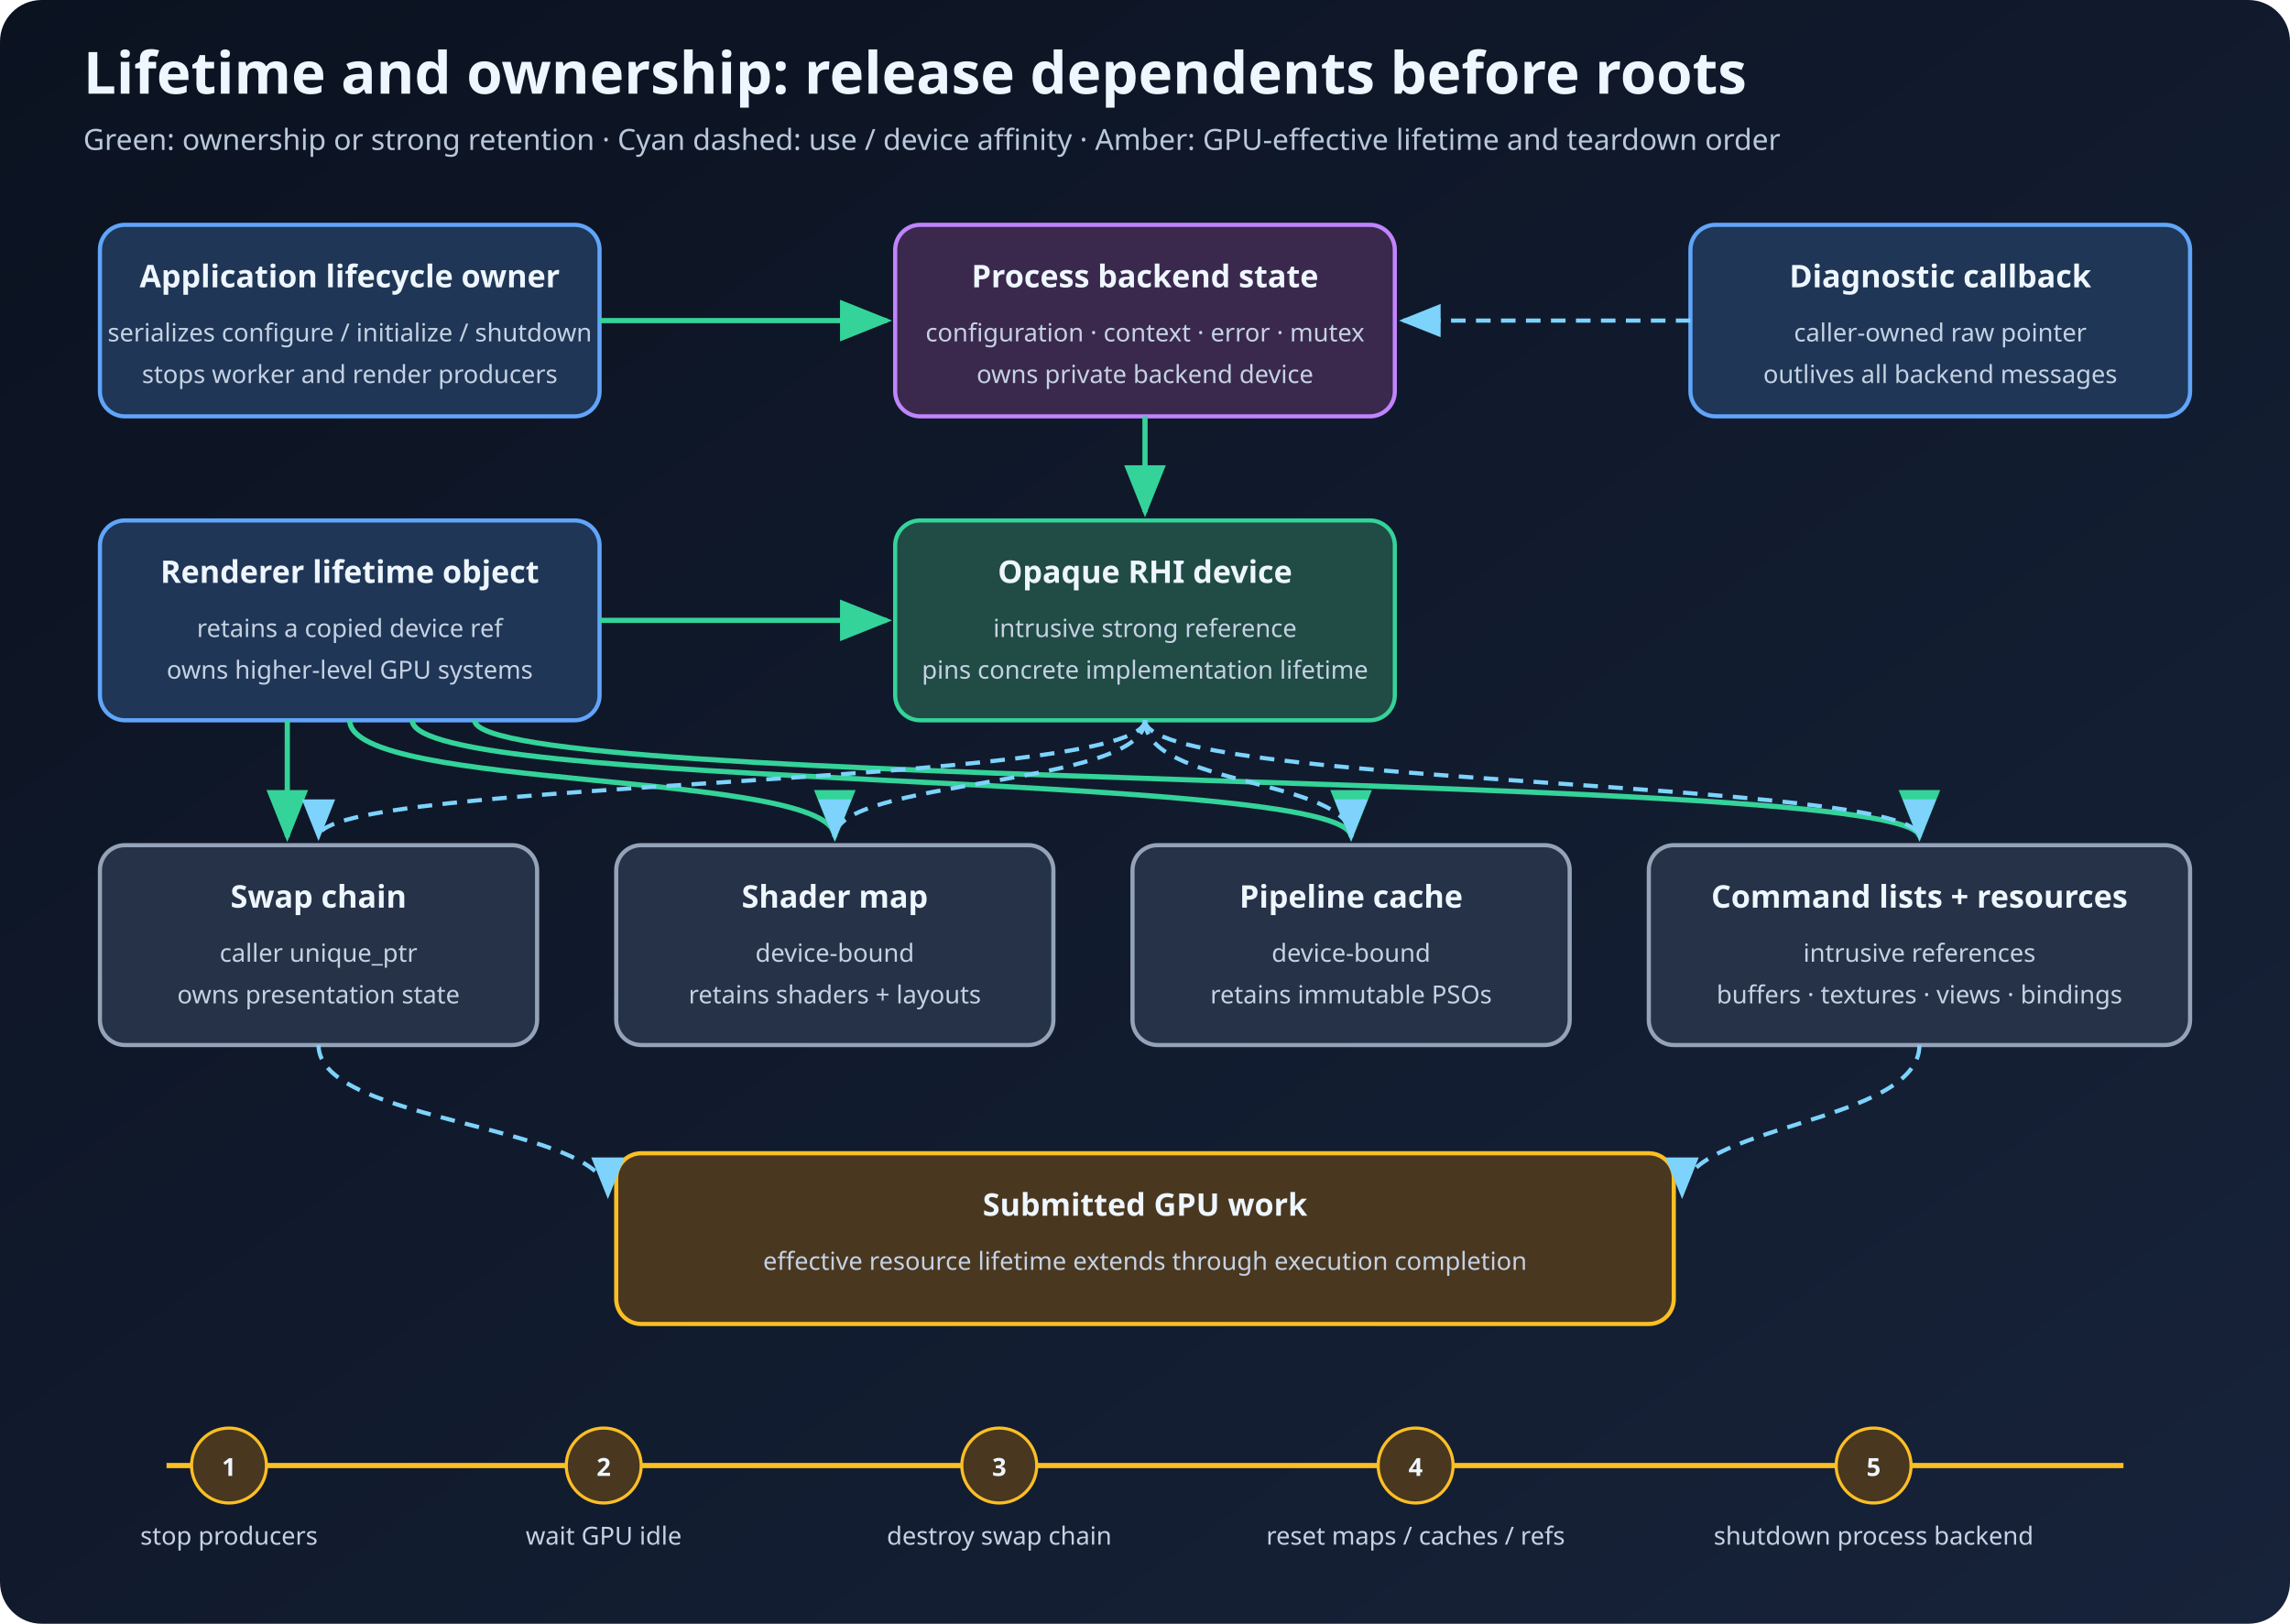
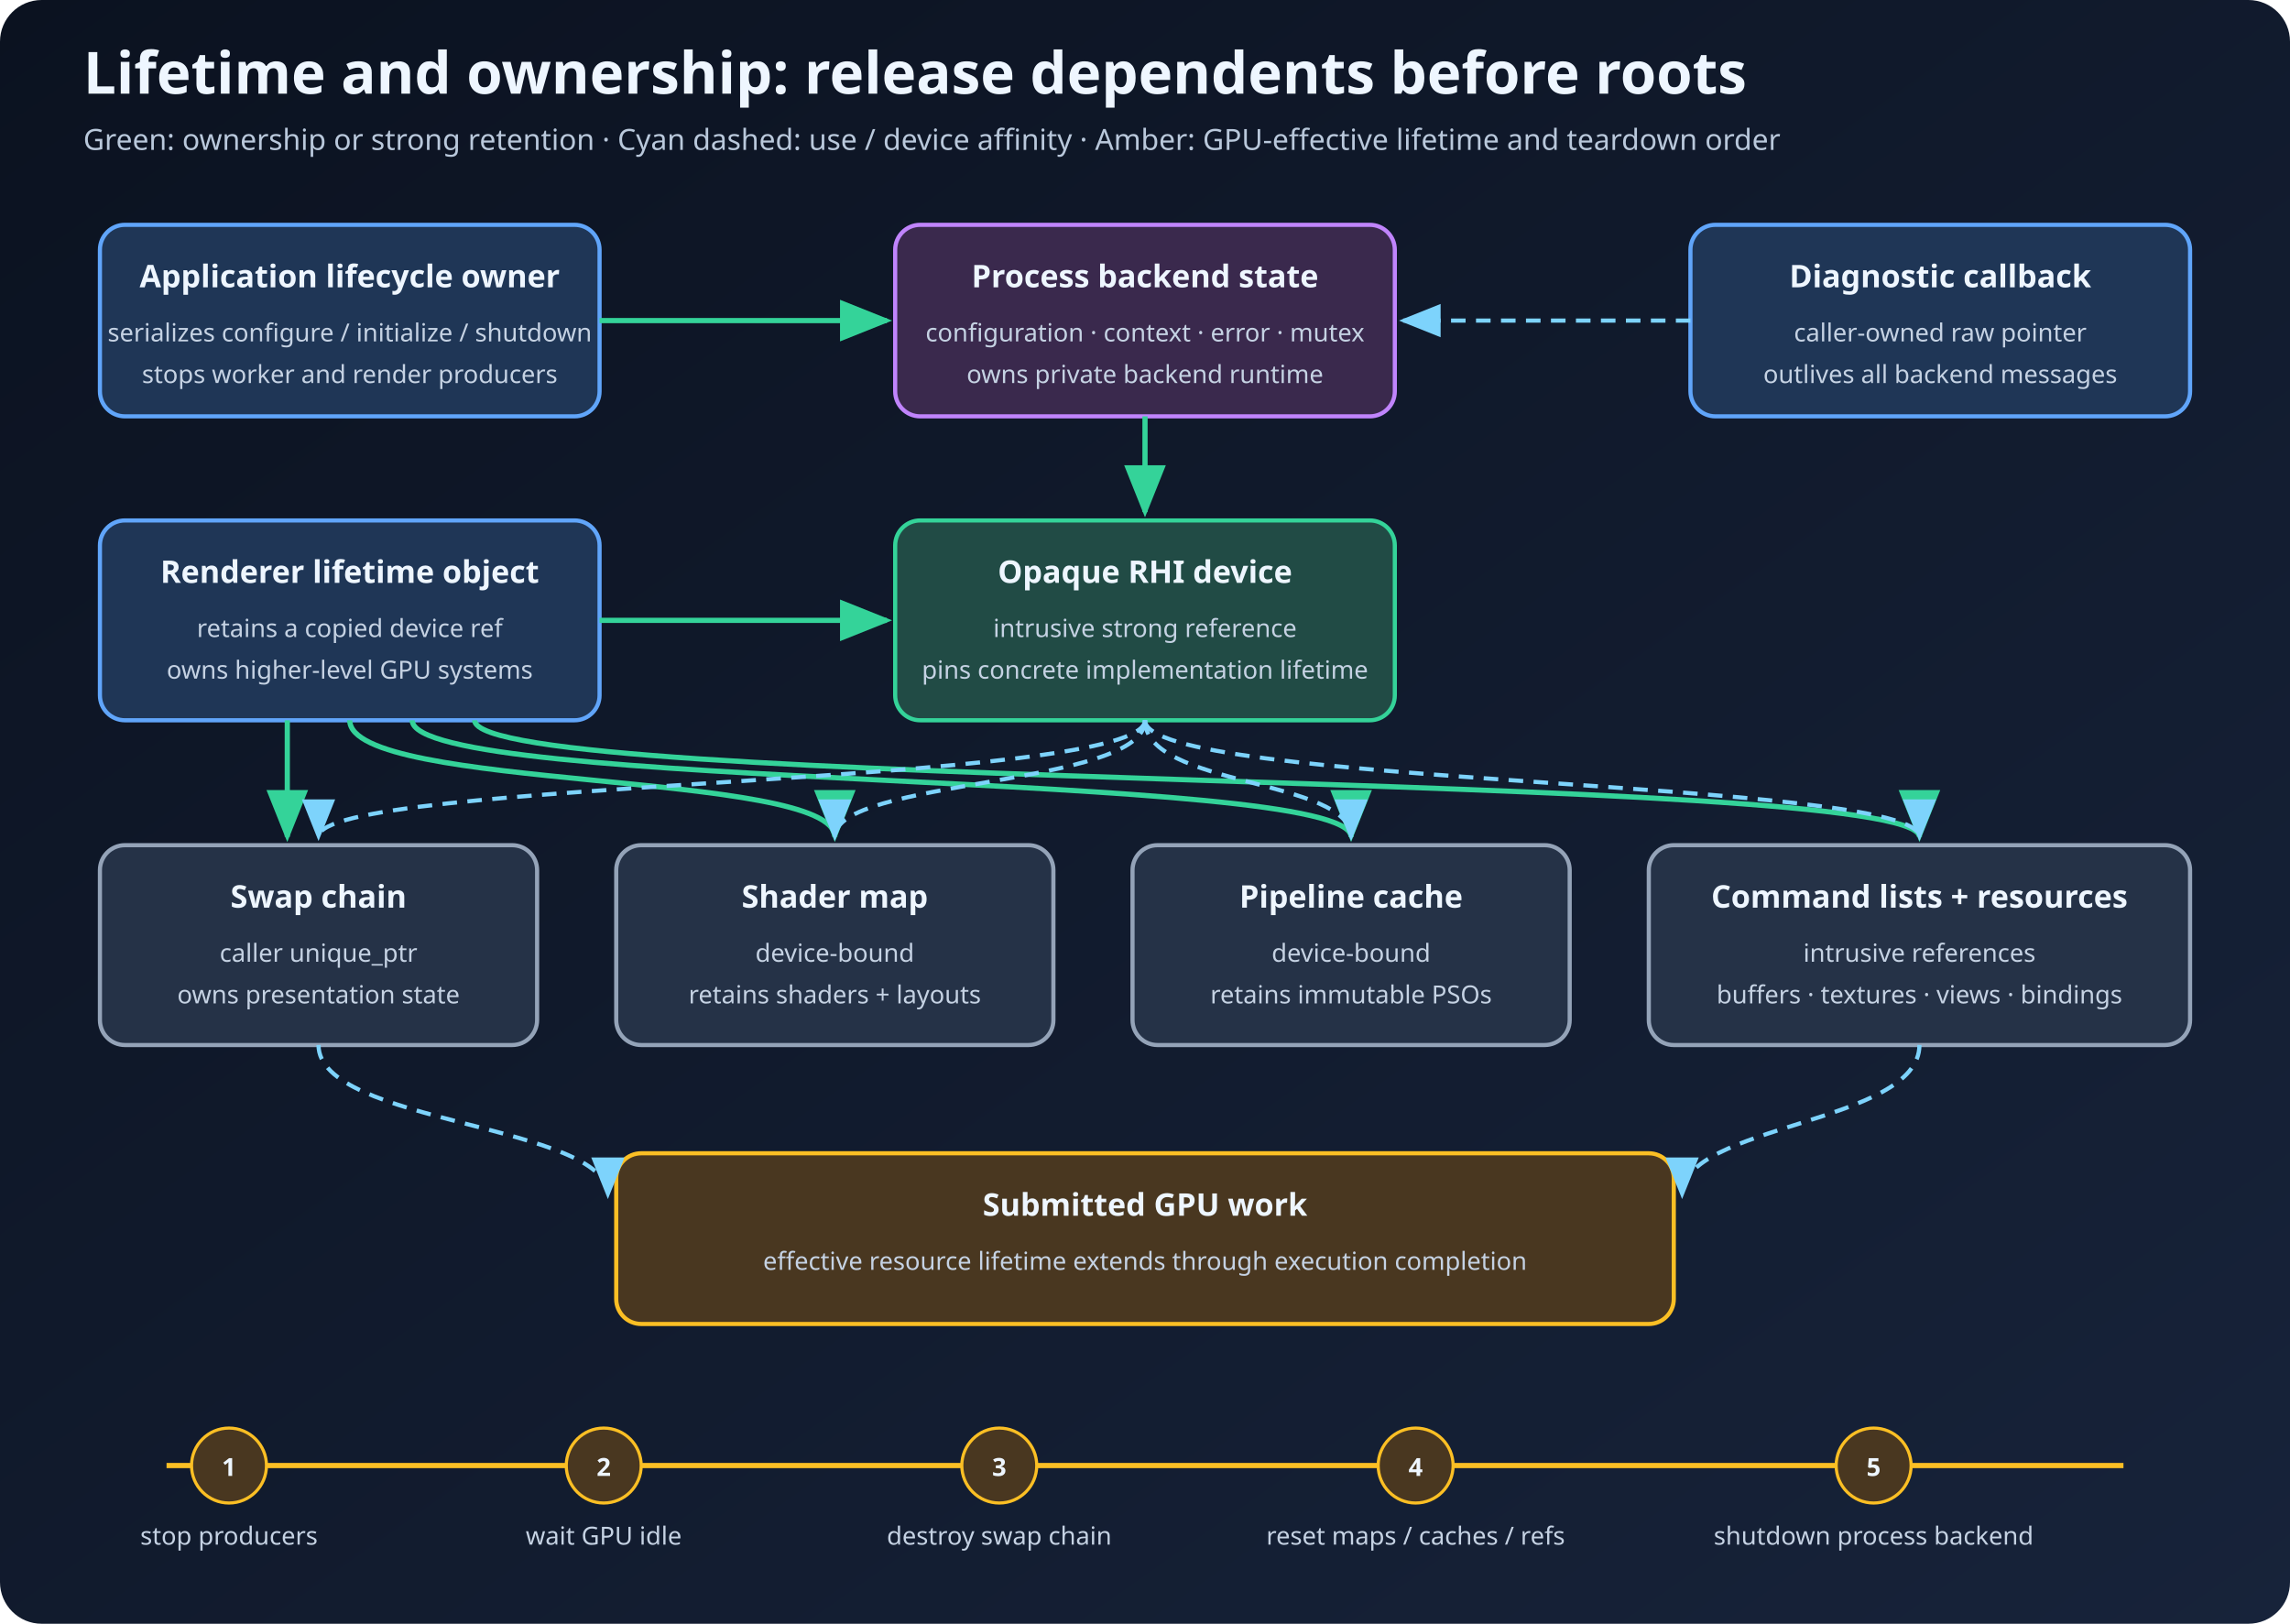
<svg xmlns="http://www.w3.org/2000/svg" width="1100" height="780" viewBox="0 0 1100 780" role="img" aria-labelledby="title desc">
  <defs>
    <linearGradient id="background" x1="0" y1="0" x2="1" y2="1">
      <stop offset="0" stop-color="#0b1220" />
      <stop offset="1" stop-color="#17233a" />
    </linearGradient>
    <marker id="owner" markerWidth="10" markerHeight="8" refX="9" refY="4" orient="auto">
      <path d="M0 0 L10 4 L0 8 Z" fill="#34d399" />
    </marker>
    <marker id="use" markerWidth="10" markerHeight="8" refX="9" refY="4" orient="auto">
      <path d="M0 0 L10 4 L0 8 Z" fill="#7dd3fc" />
    </marker>
    <style>
      .title{font:700 28px system-ui,sans-serif;fill:#eef6ff}
      .subtitle{font:14px system-ui,sans-serif;fill:#b9c8db}
      .box{rx:12;stroke-width:2}
      .caller{fill:#1f3656;stroke:#60a5fa}
      .process{fill:#3a294d;stroke:#c084fc}
      .device{fill:#214b45;stroke:#34d399}
      .object{fill:#253247;stroke:#94a3b8}
      .gpu{fill:#493720;stroke:#fbbf24}
      .label{font:700 15px system-ui,sans-serif;fill:#eef6ff;text-anchor:middle}
      .body{font:12px system-ui,sans-serif;fill:#c5d2e3;text-anchor:middle}
      .small{font:12px system-ui,sans-serif;fill:#c5d2e3}
      .retain{fill:none;stroke:#34d399;stroke-width:2.5;marker-end:url(#owner)}
      .uses{fill:none;stroke:#7dd3fc;stroke-width:2;stroke-dasharray:7 5;marker-end:url(#use)}
      .timeline{fill:none;stroke:#fbbf24;stroke-width:2.5}
      .step{fill:#493720;stroke:#fbbf24;stroke-width:1.5}
      .stepText{font:700 12px system-ui,sans-serif;fill:#eef6ff;text-anchor:middle}
    </style>
  </defs>
  <rect width="1100" height="780" rx="20" fill="url(#background)" />
  <text x="40" y="45" class="title">Lifetime and ownership: release dependents before roots</text>
  <text x="40" y="72" class="subtitle">Green: ownership or strong retention · Cyan dashed: use / device affinity · Amber: GPU-effective lifetime and teardown order</text>
  <rect x="48" y="108" width="240" height="92" class="box caller" />
  <text x="168" y="138" class="label">Application lifecycle owner</text>
  <text x="168" y="164" class="body">serializes configure / initialize / shutdown</text>
  <text x="168" y="184" class="body">stops worker and render producers</text>
  <rect x="430" y="108" width="240" height="92" class="box process" />
  <text x="550" y="138" class="label">Process backend state</text>
  <text x="550" y="164" class="body">configuration · context · error · mutex</text>
-   <text x="550" y="184" class="body">owns private backend device</text>
+   <text x="550" y="184" class="body">owns private backend runtime</text>
  <rect x="812" y="108" width="240" height="92" class="box caller" />
  <text x="932" y="138" class="label">Diagnostic callback</text>
  <text x="932" y="164" class="body">caller-owned raw pointer</text>
  <text x="932" y="184" class="body">outlives all backend messages</text>
  <path d="M288 154 H426" class="retain" />
  <path d="M812 154 H674" class="uses" />
  <rect x="430" y="250" width="240" height="96" class="box device" />
  <text x="550" y="280" class="label">Opaque RHI device</text>
  <text x="550" y="306" class="body">intrusive strong reference</text>
  <text x="550" y="326" class="body">pins concrete implementation lifetime</text>
  <path d="M550 200 V246" class="retain" />
  <rect x="48" y="250" width="240" height="96" class="box caller" />
  <text x="168" y="280" class="label">Renderer lifetime object</text>
  <text x="168" y="306" class="body">retains a copied device ref</text>
  <text x="168" y="326" class="body">owns higher-level GPU systems</text>
  <path d="M288 298 H426" class="retain" />
  <rect x="48" y="406" width="210" height="96" class="box object" />
  <text x="153" y="436" class="label">Swap chain</text>
  <text x="153" y="462" class="body">caller unique_ptr</text>
  <text x="153" y="482" class="body">owns presentation state</text>
  <rect x="296" y="406" width="210" height="96" class="box object" />
  <text x="401" y="436" class="label">Shader map</text>
  <text x="401" y="462" class="body">device-bound</text>
  <text x="401" y="482" class="body">retains shaders + layouts</text>
  <rect x="544" y="406" width="210" height="96" class="box object" />
  <text x="649" y="436" class="label">Pipeline cache</text>
  <text x="649" y="462" class="body">device-bound</text>
  <text x="649" y="482" class="body">retains immutable PSOs</text>
  <rect x="792" y="406" width="260" height="96" class="box object" />
  <text x="922" y="436" class="label">Command lists + resources</text>
  <text x="922" y="462" class="body">intrusive references</text>
  <text x="922" y="482" class="body">buffers · textures · views · bindings</text>
  <path d="M138 346 V402" class="retain" />
  <path d="M168 346 C168 380 401 370 401 402" class="retain" />
  <path d="M198 346 C198 380 649 370 649 402" class="retain" />
  <path d="M228 346 C228 380 922 370 922 402" class="retain" />
  <path d="M550 346 C550 378 153 374 153 402" class="uses" />
  <path d="M550 346 C550 378 401 374 401 402" class="uses" />
  <path d="M550 346 C550 378 649 374 649 402" class="uses" />
  <path d="M550 346 C550 378 922 374 922 402" class="uses" />
  <rect x="296" y="554" width="508" height="82" class="box gpu" />
  <text x="550" y="584" class="label">Submitted GPU work</text>
  <text x="550" y="610" class="body">effective resource lifetime extends through execution completion</text>
  <path d="M922 502 C922 540 808 540 808 574" class="uses" />
  <path d="M153 502 C153 540 292 540 292 574" class="uses" />
  <path d="M80 704 H1020" class="timeline" />
  <circle cx="110" cy="704" r="18" class="step" />
  <text x="110" y="709" class="stepText">1</text>
  <text x="110" y="742" class="body">stop producers</text>
  <circle cx="290" cy="704" r="18" class="step" />
  <text x="290" y="709" class="stepText">2</text>
  <text x="290" y="742" class="body">wait GPU idle</text>
  <circle cx="480" cy="704" r="18" class="step" />
  <text x="480" y="709" class="stepText">3</text>
  <text x="480" y="742" class="body">destroy swap chain</text>
  <circle cx="680" cy="704" r="18" class="step" />
  <text x="680" y="709" class="stepText">4</text>
  <text x="680" y="742" class="body">reset maps / caches / refs</text>
  <circle cx="900" cy="704" r="18" class="step" />
  <text x="900" y="709" class="stepText">5</text>
  <text x="900" y="742" class="body">shutdown process backend</text>
</svg>
